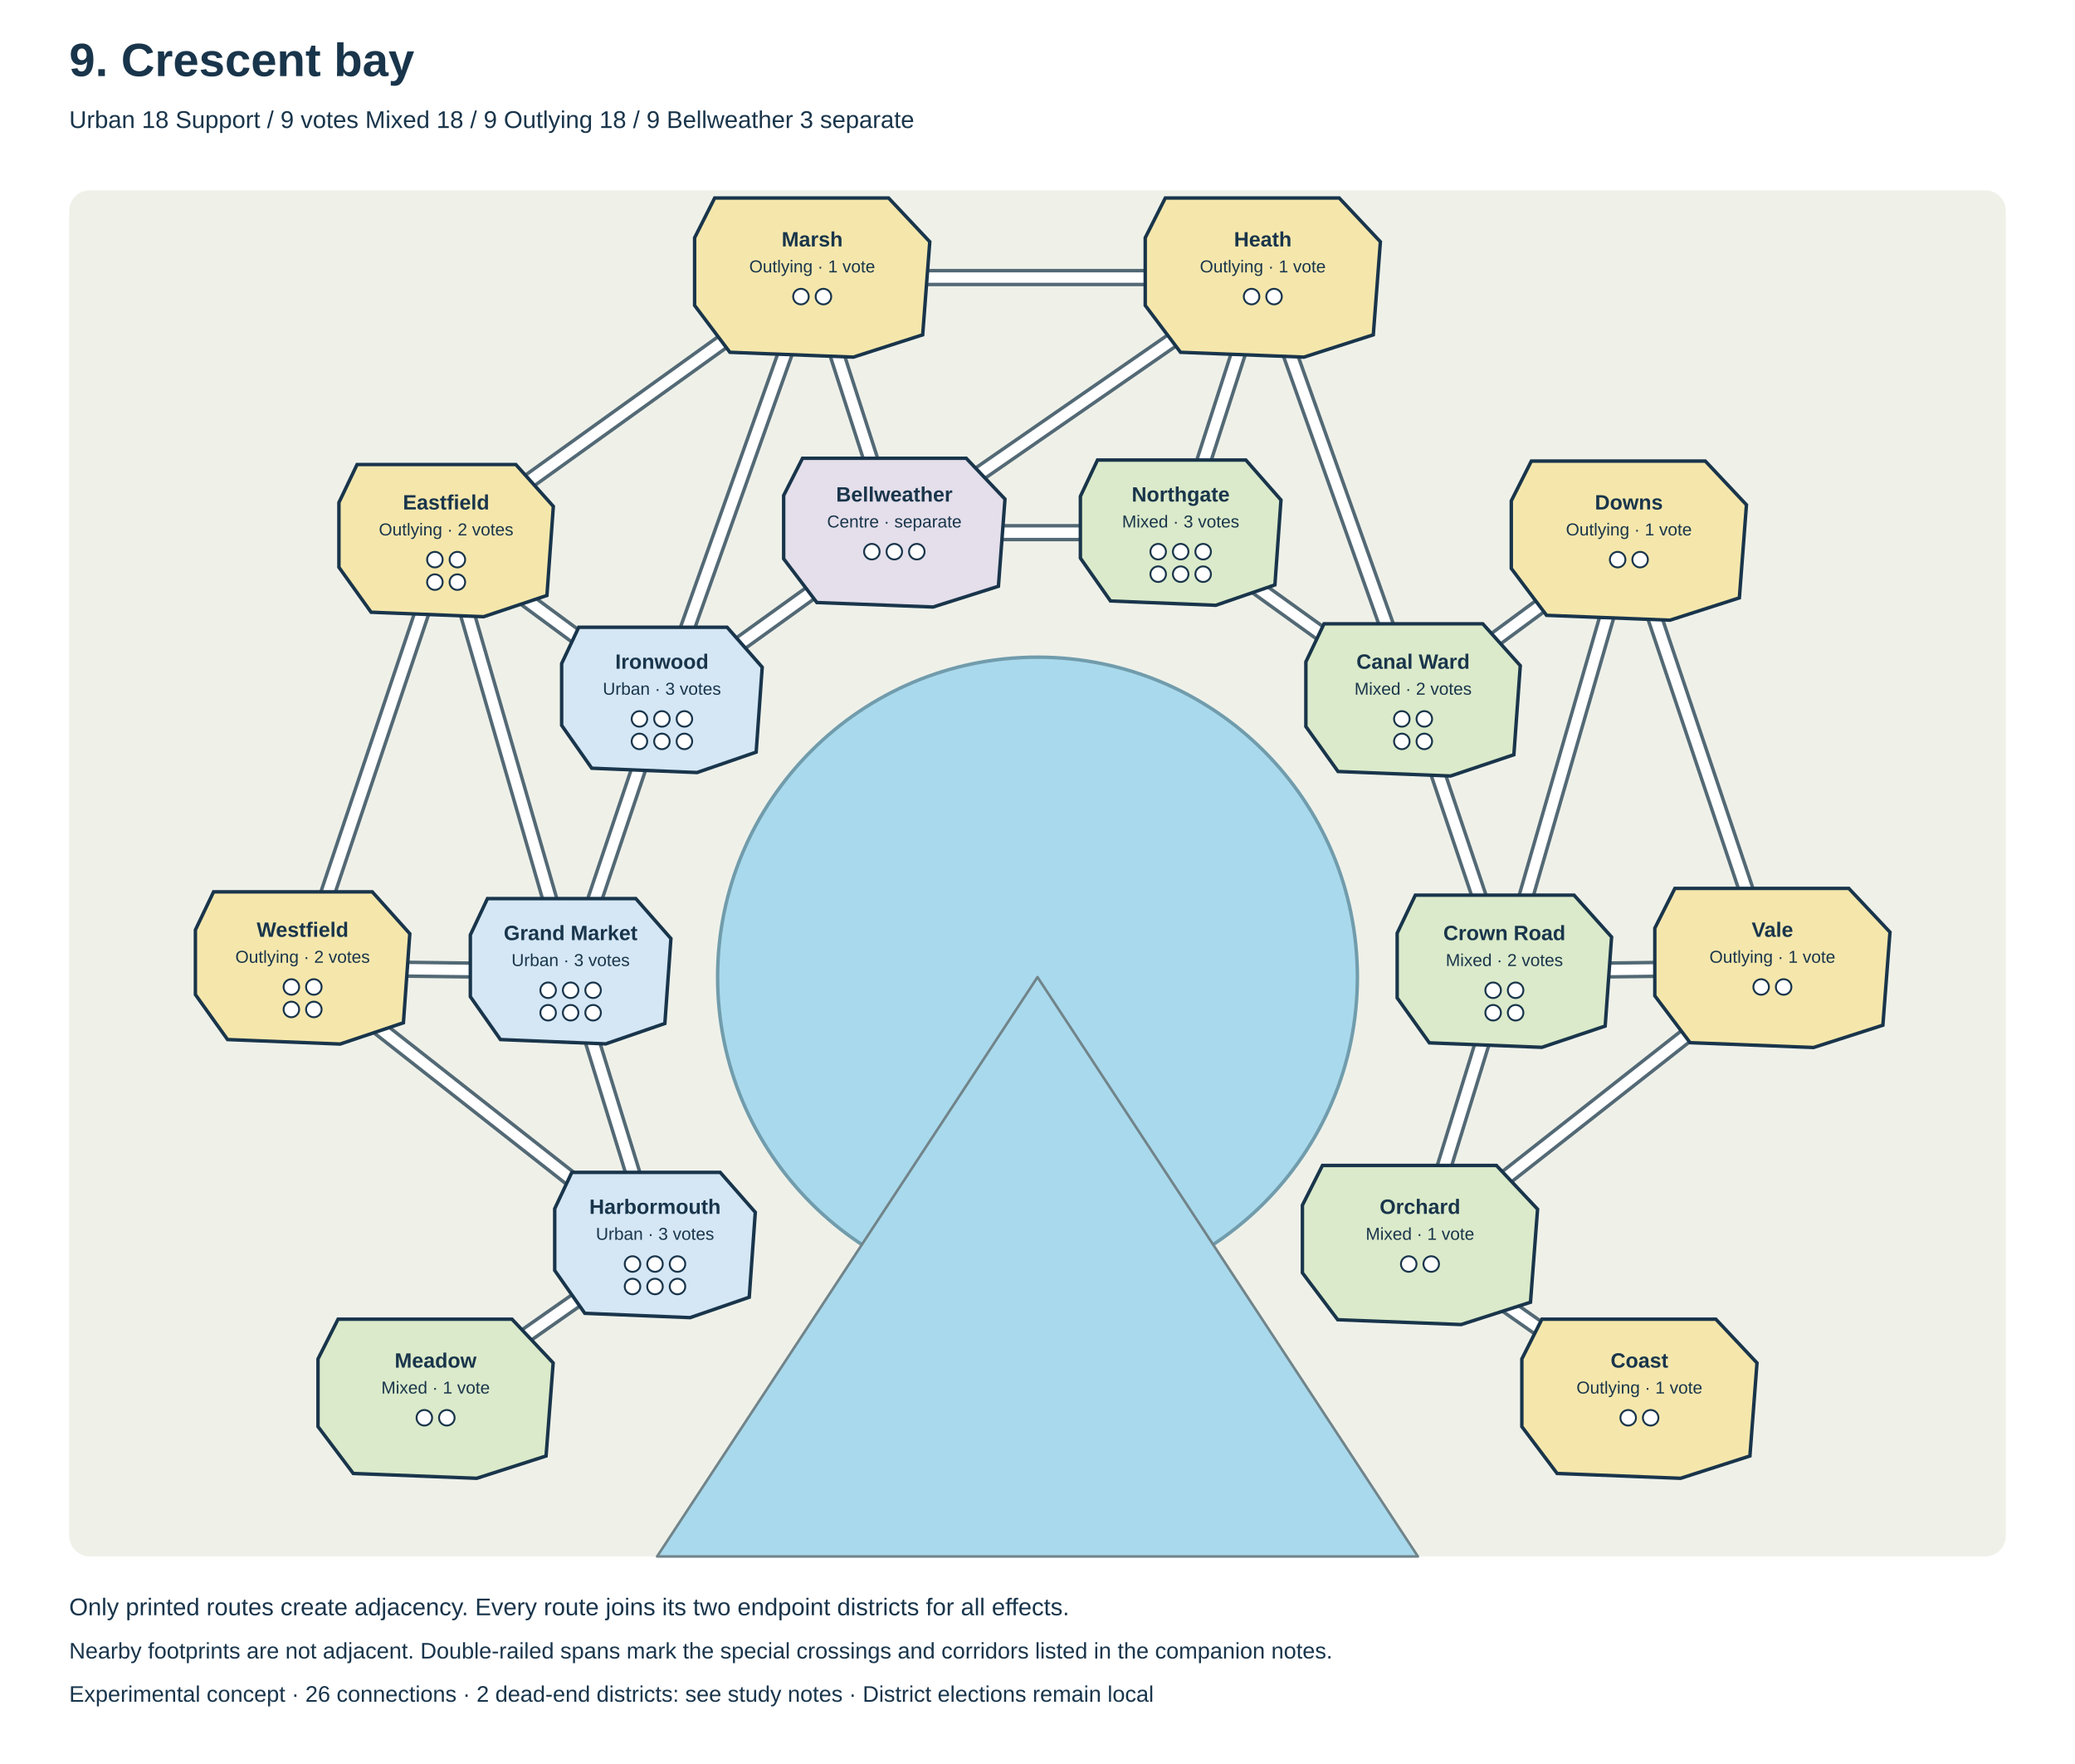
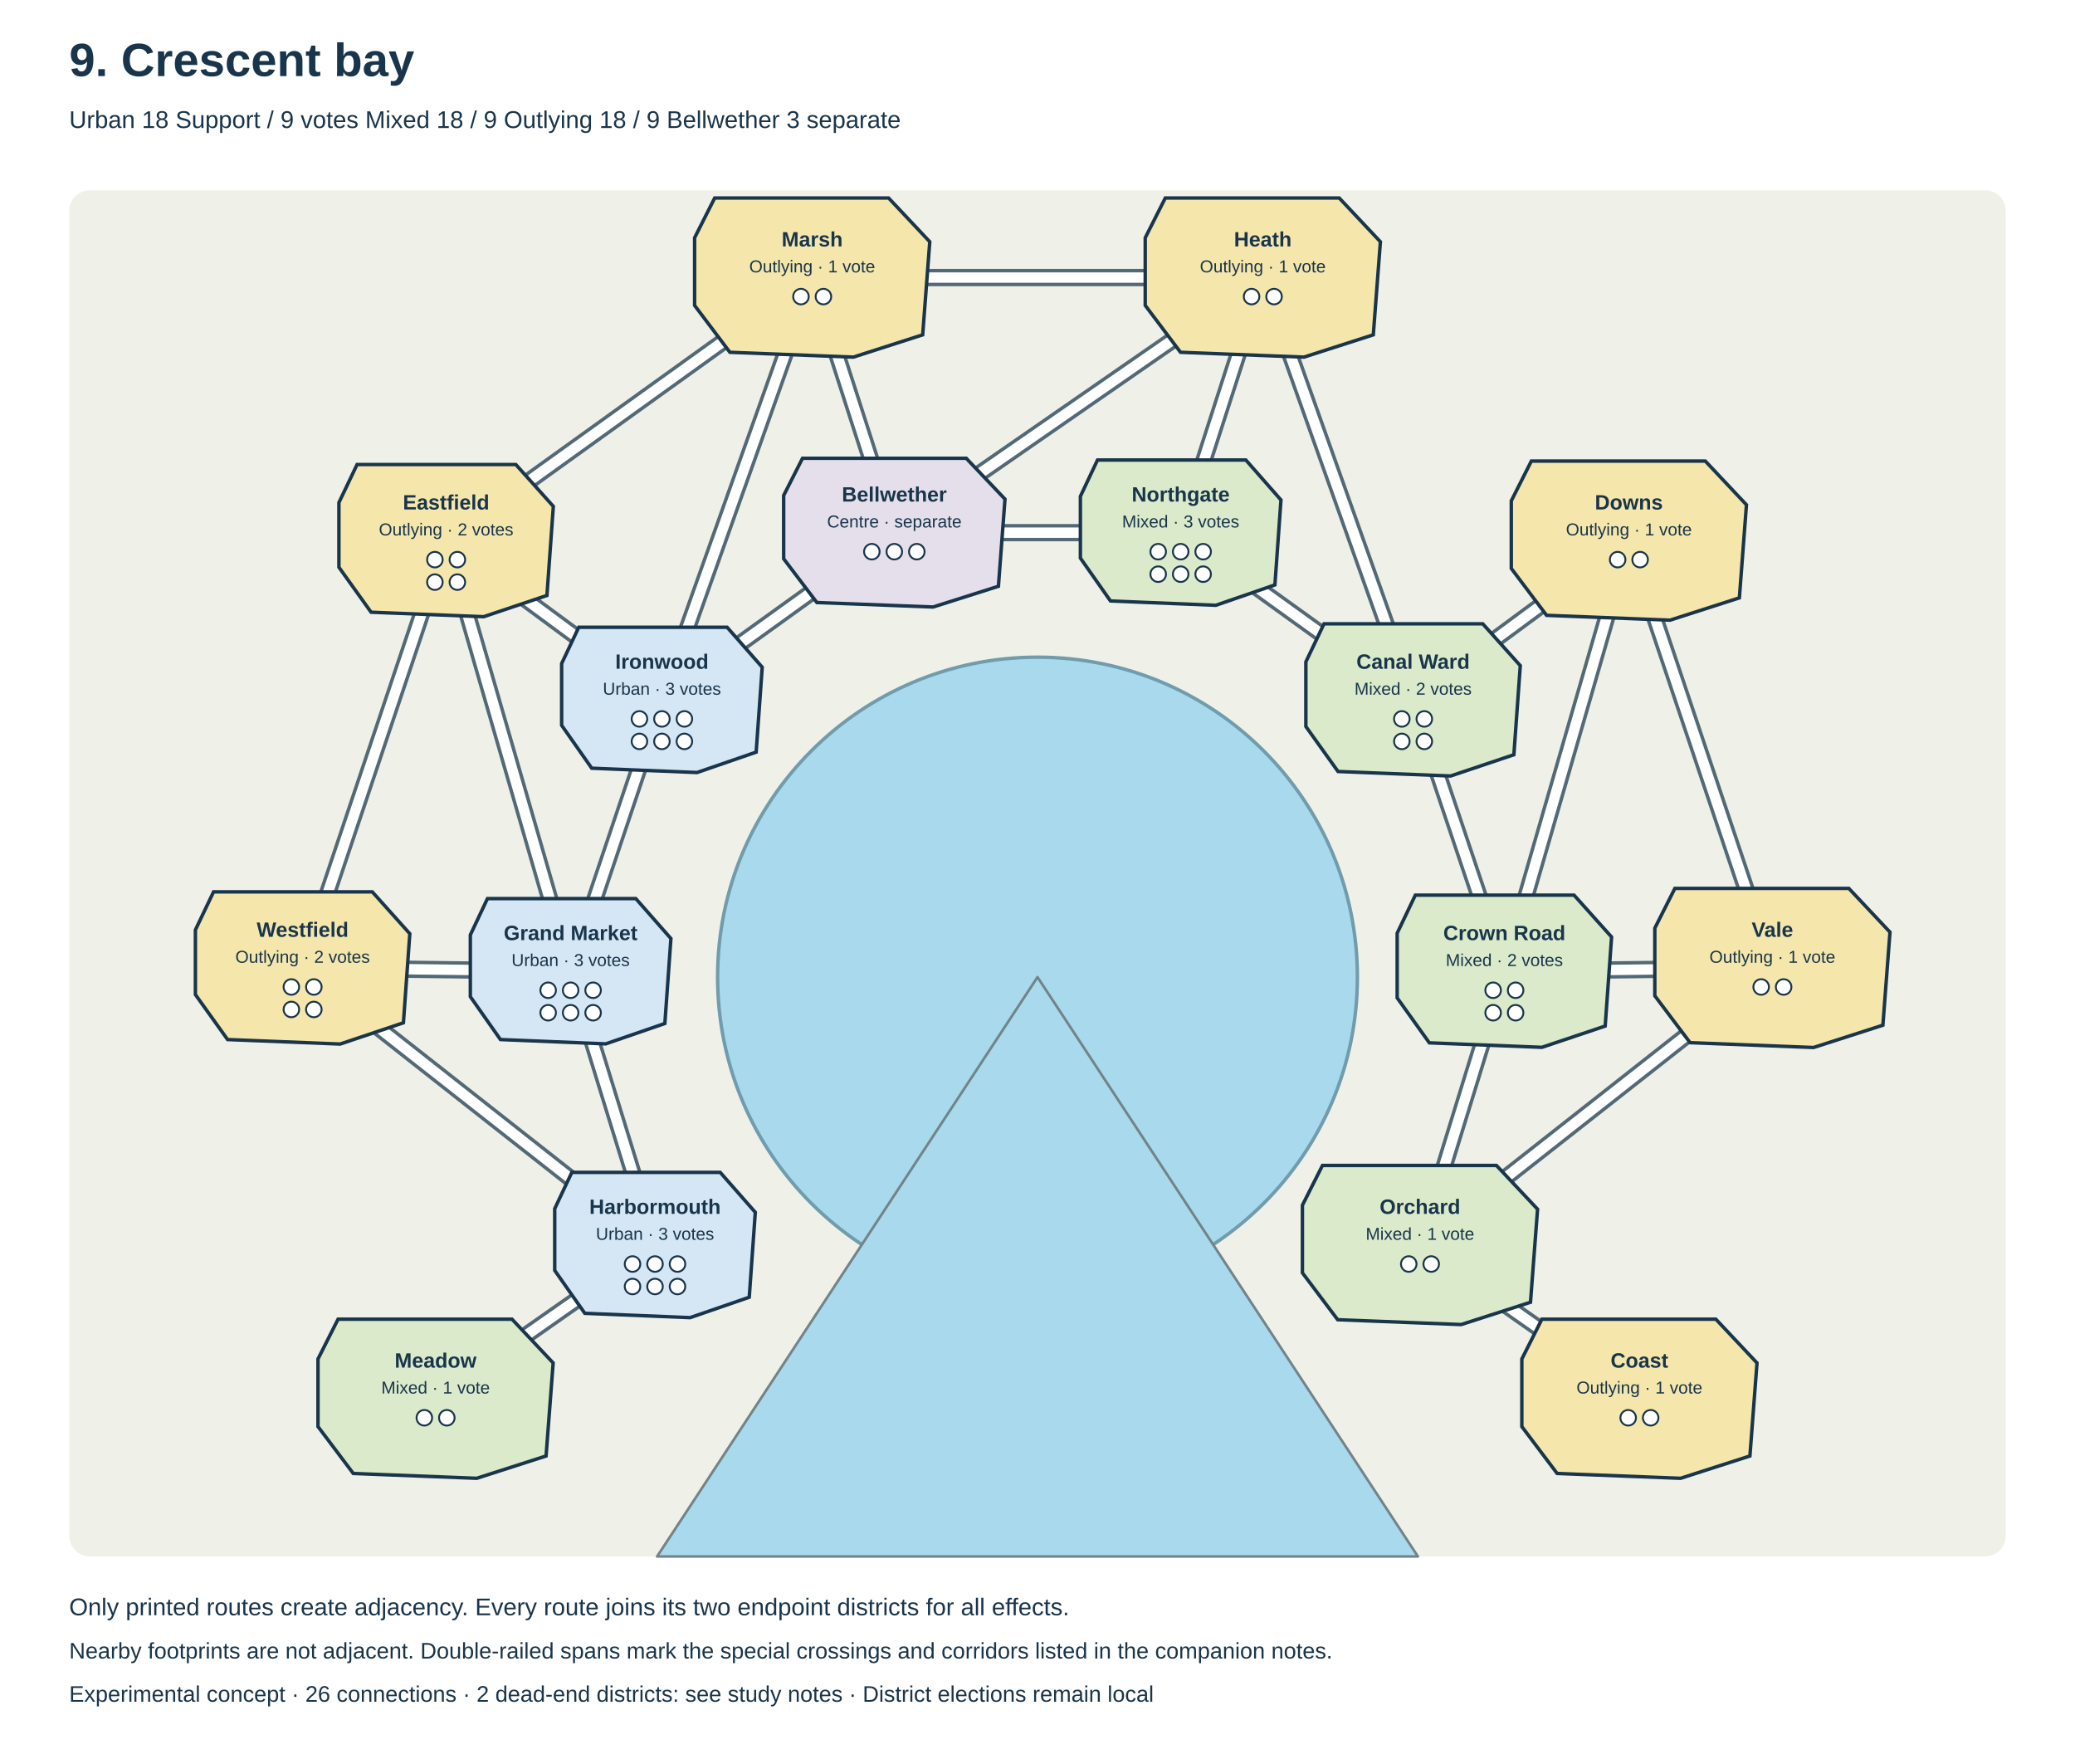
<svg xmlns="http://www.w3.org/2000/svg" viewBox="0 0 1200 1020" role="img" aria-labelledby="title desc">
  <style>text{font-family:Arial,sans-serif;fill:#19354b}.name{font-size:12px;font-weight:700}.detail{font-size:10px}.terrain{font-size:15px;font-style:italic;fill:#355564}</style>
  <rect width="1200" height="1020" fill="white" />
  <text x="40" y="44" font-size="27" font-weight="700">9. Crescent bay</text>
-   <text x="40" y="74" font-size="14">Urban 18 Support / 9 votes     Mixed 18 / 9     Outlying 18 / 9     Bellweather 3 separate</text>
+   <text x="40" y="74" font-size="14">Urban 18 Support / 9 votes     Mixed 18 / 9     Outlying 18 / 9     Bellwether 3 separate</text>
  <rect x="40" y="110" width="1120" height="790" rx="12" fill="#eff1e9" />
  <ellipse cx="600" cy="565" rx="185" ry="185" fill="#a9d9ec" stroke="#719cac" stroke-width="2" />
  <polygon points="600.0,565.0 820.0,900.0 380.0,900.0" fill="#a9d9ec" stroke="#71848a" stroke-width="1.5" stroke-linejoin="round" />
  <g data-route="G-O">
    <path d="M 821.2,719.9 L 948.1,808.8" fill="none" stroke="#536975" stroke-width="10" stroke-linecap="round" />
    <path d="M 821.2,719.9 L 948.1,808.8" fill="none" stroke="#ffffff" stroke-width="6" />
  </g>
  <g data-route="A-H">
    <path d="M 378.8,719.9 L 251.9,808.8" fill="none" stroke="#536975" stroke-width="10" stroke-linecap="round" />
    <path d="M 378.8,719.9 L 251.9,808.8" fill="none" stroke="#ffffff" stroke-width="6" />
  </g>
  <g data-route="D-L">
    <path d="M 682.8,308.0 L 730.3,160.5" fill="none" stroke="#536975" stroke-width="10" stroke-linecap="round" />
    <path d="M 682.8,308.0 L 730.3,160.5" fill="none" stroke="#ffffff" stroke-width="6" />
  </g>
  <g data-route="X-K">
    <path d="M 517.2,308.0 L 469.7,160.5" fill="none" stroke="#536975" stroke-width="10" stroke-linecap="round" />
    <path d="M 517.2,308.0 L 469.7,160.5" fill="none" stroke="#ffffff" stroke-width="6" />
  </g>
  <g data-route="B-I">
    <path d="M 330.0,561.6 L 175.0,559.7" fill="none" stroke="#536975" stroke-width="10" stroke-linecap="round" />
    <path d="M 330.0,561.6 L 175.0,559.7" fill="none" stroke="#ffffff" stroke-width="6" />
  </g>
  <g data-route="F-N">
    <path d="M 870.0,561.6 L 1025.0,559.7" fill="none" stroke="#536975" stroke-width="10" stroke-linecap="round" />
    <path d="M 870.0,561.6 L 1025.0,559.7" fill="none" stroke="#ffffff" stroke-width="6" />
  </g>
  <g data-route="E-M">
    <path d="M 817.2,404.7 L 942.0,312.6" fill="none" stroke="#536975" stroke-width="10" stroke-linecap="round" />
    <path d="M 817.2,404.7 L 942.0,312.6" fill="none" stroke="#ffffff" stroke-width="6" />
  </g>
  <g data-route="C-J">
    <path d="M 382.8,404.7 L 258.0,312.6" fill="none" stroke="#536975" stroke-width="10" stroke-linecap="round" />
    <path d="M 382.8,404.7 L 258.0,312.6" fill="none" stroke="#ffffff" stroke-width="6" />
  </g>
  <g data-route="B-C">
    <path d="M 330.0,561.6 L 382.8,404.7" fill="none" stroke="#536975" stroke-width="10" stroke-linecap="round" />
    <path d="M 330.0,561.6 L 382.8,404.7" fill="none" stroke="#ffffff" stroke-width="6" />
  </g>
  <g data-route="E-F">
    <path d="M 817.2,404.7 L 870.0,561.6" fill="none" stroke="#536975" stroke-width="10" stroke-linecap="round" />
    <path d="M 817.2,404.7 L 870.0,561.6" fill="none" stroke="#ffffff" stroke-width="6" />
  </g>
  <g data-route="C-X">
    <path d="M 382.8,404.7 L 517.2,308.0" fill="none" stroke="#536975" stroke-width="10" stroke-linecap="round" />
    <path d="M 382.8,404.7 L 517.2,308.0" fill="none" stroke="#ffffff" stroke-width="6" />
  </g>
  <g data-route="D-E">
    <path d="M 682.8,308.0 L 817.2,404.7" fill="none" stroke="#536975" stroke-width="10" stroke-linecap="round" />
    <path d="M 682.8,308.0 L 817.2,404.7" fill="none" stroke="#ffffff" stroke-width="6" />
  </g>
  <g data-route="X-D">
    <path d="M 517.2,308.0 L 682.8,308.0" fill="none" stroke="#536975" stroke-width="10" stroke-linecap="round" />
    <path d="M 517.2,308.0 L 682.8,308.0" fill="none" stroke="#ffffff" stroke-width="6" />
  </g>
  <g data-route="F-G">
    <path d="M 870.0,561.6 L 821.2,719.9" fill="none" stroke="#536975" stroke-width="10" stroke-linecap="round" />
    <path d="M 870.0,561.6 L 821.2,719.9" fill="none" stroke="#ffffff" stroke-width="6" />
  </g>
  <g data-route="A-B">
    <path d="M 378.8,719.9 L 330.0,561.6" fill="none" stroke="#536975" stroke-width="10" stroke-linecap="round" />
    <path d="M 378.8,719.9 L 330.0,561.6" fill="none" stroke="#ffffff" stroke-width="6" />
  </g>
  <g data-route="X-L">
    <path d="M 517.2,308.0 L 730.3,160.5" fill="none" stroke="#536975" stroke-width="10" stroke-linecap="round" />
    <path d="M 517.2,308.0 L 730.3,160.5" fill="none" stroke="#ffffff" stroke-width="6" />
  </g>
  <g data-route="B-J">
    <path d="M 330.0,561.6 L 258.0,312.6" fill="none" stroke="#536975" stroke-width="10" stroke-linecap="round" />
    <path d="M 330.0,561.6 L 258.0,312.6" fill="none" stroke="#ffffff" stroke-width="6" />
  </g>
  <g data-route="F-M">
    <path d="M 870.0,561.6 L 942.0,312.6" fill="none" stroke="#536975" stroke-width="10" stroke-linecap="round" />
    <path d="M 870.0,561.6 L 942.0,312.6" fill="none" stroke="#ffffff" stroke-width="6" />
  </g>
  <g data-route="C-K">
    <path d="M 382.8,404.7 L 469.7,160.5" fill="none" stroke="#536975" stroke-width="10" stroke-linecap="round" />
    <path d="M 382.8,404.7 L 469.7,160.5" fill="none" stroke="#ffffff" stroke-width="6" />
  </g>
  <g data-route="E-L">
    <path d="M 817.2,404.7 L 730.3,160.5" fill="none" stroke="#536975" stroke-width="10" stroke-linecap="round" />
    <path d="M 817.2,404.7 L 730.3,160.5" fill="none" stroke="#ffffff" stroke-width="6" />
  </g>
  <g data-route="A-I">
    <path d="M 378.8,719.9 L 175.0,559.7" fill="none" stroke="#536975" stroke-width="10" stroke-linecap="round" />
    <path d="M 378.8,719.9 L 175.0,559.7" fill="none" stroke="#ffffff" stroke-width="6" />
  </g>
  <g data-route="G-N">
    <path d="M 821.2,719.9 L 1025.0,559.7" fill="none" stroke="#536975" stroke-width="10" stroke-linecap="round" />
    <path d="M 821.2,719.9 L 1025.0,559.7" fill="none" stroke="#ffffff" stroke-width="6" />
  </g>
  <g data-route="K-L">
    <path d="M 469.7,160.5 L 730.3,160.5" fill="none" stroke="#536975" stroke-width="10" stroke-linecap="round" />
    <path d="M 469.7,160.5 L 730.3,160.5" fill="none" stroke="#ffffff" stroke-width="6" />
  </g>
  <g data-route="I-J">
    <path d="M 175.0,559.7 L 258.0,312.6" fill="none" stroke="#536975" stroke-width="10" stroke-linecap="round" />
    <path d="M 175.0,559.7 L 258.0,312.6" fill="none" stroke="#ffffff" stroke-width="6" />
  </g>
  <g data-route="M-N">
    <path d="M 942.0,312.6 L 1025.0,559.7" fill="none" stroke="#536975" stroke-width="10" stroke-linecap="round" />
    <path d="M 942.0,312.6 L 1025.0,559.7" fill="none" stroke="#ffffff" stroke-width="6" />
  </g>
  <g data-route="J-K">
    <path d="M 258.0,312.6 L 469.7,160.5" fill="none" stroke="#536975" stroke-width="10" stroke-linecap="round" />
    <path d="M 258.0,312.6 L 469.7,160.5" fill="none" stroke="#ffffff" stroke-width="6" />
  </g>
  <g data-district="A">
    <polygon points="330.7,677.9 416.5,677.9 436.8,701.0 433.3,750.1 399.1,761.9 338.2,759.4 320.8,734.6 320.8,698.9" fill="#d5e7f5" stroke="#19354b" stroke-width="2" />
    <text class="name" x="378.8" y="701.9" text-anchor="middle">Harbormouth</text>
    <text class="detail" x="378.8" y="716.9" text-anchor="middle">Urban · 3 votes</text>
    <circle cx="365.8" cy="730.9" r="4.5" fill="white" stroke="#19354b" stroke-width="1.1" />
    <circle cx="378.8" cy="730.9" r="4.5" fill="white" stroke="#19354b" stroke-width="1.1" />
    <circle cx="391.8" cy="730.9" r="4.5" fill="white" stroke="#19354b" stroke-width="1.1" />
    <circle cx="365.8" cy="743.9" r="4.5" fill="white" stroke="#19354b" stroke-width="1.1" />
    <circle cx="378.8" cy="743.9" r="4.5" fill="white" stroke="#19354b" stroke-width="1.1" />
    <circle cx="391.8" cy="743.9" r="4.5" fill="white" stroke="#19354b" stroke-width="1.1" />
  </g>
  <g data-district="B">
    <polygon points="281.9,519.6 367.7,519.6 388.0,542.7 384.5,591.8 350.3,603.6 289.4,601.1 272.0,576.3 272.0,540.6" fill="#d5e7f5" stroke="#19354b" stroke-width="2" />
    <text class="name" x="330.0" y="543.6" text-anchor="middle">Grand Market</text>
    <text class="detail" x="330.0" y="558.6" text-anchor="middle">Urban · 3 votes</text>
    <circle cx="317.0" cy="572.6" r="4.5" fill="white" stroke="#19354b" stroke-width="1.1" />
    <circle cx="330.0" cy="572.6" r="4.5" fill="white" stroke="#19354b" stroke-width="1.1" />
    <circle cx="343.0" cy="572.6" r="4.5" fill="white" stroke="#19354b" stroke-width="1.1" />
    <circle cx="317.0" cy="585.6" r="4.5" fill="white" stroke="#19354b" stroke-width="1.1" />
    <circle cx="330.0" cy="585.6" r="4.5" fill="white" stroke="#19354b" stroke-width="1.1" />
    <circle cx="343.0" cy="585.6" r="4.5" fill="white" stroke="#19354b" stroke-width="1.1" />
  </g>
  <g data-district="C">
    <polygon points="334.7,362.7 420.5,362.7 440.8,385.8 437.3,434.9 403.1,446.7 342.2,444.2 324.8,419.4 324.8,383.7" fill="#d5e7f5" stroke="#19354b" stroke-width="2" />
    <text class="name" x="382.8" y="386.7" text-anchor="middle">Ironwood</text>
    <text class="detail" x="382.8" y="401.7" text-anchor="middle">Urban · 3 votes</text>
    <circle cx="369.8" cy="415.7" r="4.5" fill="white" stroke="#19354b" stroke-width="1.1" />
    <circle cx="382.8" cy="415.7" r="4.5" fill="white" stroke="#19354b" stroke-width="1.1" />
    <circle cx="395.8" cy="415.7" r="4.5" fill="white" stroke="#19354b" stroke-width="1.1" />
    <circle cx="369.8" cy="428.7" r="4.5" fill="white" stroke="#19354b" stroke-width="1.1" />
    <circle cx="382.8" cy="428.7" r="4.5" fill="white" stroke="#19354b" stroke-width="1.1" />
    <circle cx="395.8" cy="428.7" r="4.5" fill="white" stroke="#19354b" stroke-width="1.1" />
  </g>
  <g data-district="X">
    <polygon points="464.1,265.0 558.8,265.0 581.2,288.6 577.4,339.0 539.6,351.0 472.4,348.4 453.2,323.1 453.2,286.5" fill="#e4dfea" stroke="#19354b" stroke-width="2" />
-     <text class="name" x="517.2" y="290.0" text-anchor="middle">Bellweather</text>
+     <text class="name" x="517.2" y="290.0" text-anchor="middle">Bellwether</text>
    <text class="detail" x="517.2" y="305.0" text-anchor="middle">Centre · separate</text>
    <circle cx="504.2" cy="319.0" r="4.5" fill="white" stroke="#19354b" stroke-width="1.1" />
    <circle cx="517.2" cy="319.0" r="4.5" fill="white" stroke="#19354b" stroke-width="1.1" />
    <circle cx="530.2" cy="319.0" r="4.5" fill="white" stroke="#19354b" stroke-width="1.1" />
  </g>
  <g data-district="D">
    <polygon points="634.7,266.0 720.5,266.0 740.8,289.1 737.3,338.2 703.1,350.0 642.2,347.5 624.8,322.7 624.8,287.0" fill="#dbeaca" stroke="#19354b" stroke-width="2" />
    <text class="name" x="682.8" y="290.0" text-anchor="middle">Northgate</text>
    <text class="detail" x="682.8" y="305.0" text-anchor="middle">Mixed · 3 votes</text>
    <circle cx="669.8" cy="319.0" r="4.5" fill="white" stroke="#19354b" stroke-width="1.1" />
    <circle cx="682.8" cy="319.0" r="4.5" fill="white" stroke="#19354b" stroke-width="1.1" />
    <circle cx="695.8" cy="319.0" r="4.5" fill="white" stroke="#19354b" stroke-width="1.1" />
    <circle cx="669.8" cy="332.0" r="4.5" fill="white" stroke="#19354b" stroke-width="1.1" />
    <circle cx="682.8" cy="332.0" r="4.5" fill="white" stroke="#19354b" stroke-width="1.1" />
    <circle cx="695.8" cy="332.0" r="4.5" fill="white" stroke="#19354b" stroke-width="1.1" />
  </g>
  <g data-district="E">
    <polygon points="765.7,360.7 857.5,360.7 879.2,384.9 875.5,436.4 838.9,448.7 773.8,446.1 755.2,420.1 755.2,382.7" fill="#dbeaca" stroke="#19354b" stroke-width="2" />
    <text class="name" x="817.2" y="386.7" text-anchor="middle">Canal Ward</text>
    <text class="detail" x="817.2" y="401.7" text-anchor="middle">Mixed · 2 votes</text>
    <circle cx="810.7" cy="415.7" r="4.5" fill="white" stroke="#19354b" stroke-width="1.1" />
    <circle cx="823.7" cy="415.7" r="4.5" fill="white" stroke="#19354b" stroke-width="1.1" />
    <circle cx="810.7" cy="428.7" r="4.5" fill="white" stroke="#19354b" stroke-width="1.1" />
    <circle cx="823.7" cy="428.7" r="4.5" fill="white" stroke="#19354b" stroke-width="1.1" />
  </g>
  <g data-district="F">
    <polygon points="818.5,517.6 910.3,517.6 932.0,541.8 928.3,593.3 891.7,605.6 826.6,603.0 808.0,577.0 808.0,539.6" fill="#dbeaca" stroke="#19354b" stroke-width="2" />
    <text class="name" x="870.0" y="543.6" text-anchor="middle">Crown Road</text>
    <text class="detail" x="870.0" y="558.6" text-anchor="middle">Mixed · 2 votes</text>
    <circle cx="863.5" cy="572.6" r="4.5" fill="white" stroke="#19354b" stroke-width="1.1" />
    <circle cx="876.5" cy="572.6" r="4.5" fill="white" stroke="#19354b" stroke-width="1.1" />
    <circle cx="863.5" cy="585.6" r="4.5" fill="white" stroke="#19354b" stroke-width="1.1" />
    <circle cx="876.5" cy="585.6" r="4.5" fill="white" stroke="#19354b" stroke-width="1.1" />
  </g>
  <g data-district="G">
    <polygon points="764.8,673.9 865.4,673.9 889.2,699.2 885.1,753.0 845.0,765.9 773.6,763.1 753.2,736.0 753.2,696.9" fill="#dbeaca" stroke="#19354b" stroke-width="2" />
    <text class="name" x="821.2" y="701.9" text-anchor="middle">Orchard</text>
    <text class="detail" x="821.2" y="716.9" text-anchor="middle">Mixed · 1 vote</text>
    <circle cx="814.7" cy="730.9" r="4.5" fill="white" stroke="#19354b" stroke-width="1.1" />
    <circle cx="827.7" cy="730.9" r="4.5" fill="white" stroke="#19354b" stroke-width="1.1" />
  </g>
  <g data-district="H">
    <polygon points="195.5,762.8 296.1,762.8 319.9,788.1 315.8,841.9 275.7,854.8 204.3,852.0 183.9,824.9 183.9,785.8" fill="#dbeaca" stroke="#19354b" stroke-width="2" />
    <text class="name" x="251.9" y="790.8" text-anchor="middle">Meadow</text>
    <text class="detail" x="251.9" y="805.8" text-anchor="middle">Mixed · 1 vote</text>
    <circle cx="245.4" cy="819.8" r="4.5" fill="white" stroke="#19354b" stroke-width="1.1" />
    <circle cx="258.4" cy="819.8" r="4.5" fill="white" stroke="#19354b" stroke-width="1.1" />
  </g>
  <g data-district="I">
    <polygon points="123.5,515.7 215.3,515.7 237.0,539.9 233.3,591.4 196.7,603.7 131.6,601.1 113.0,575.1 113.0,537.7" fill="#f5e7ac" stroke="#19354b" stroke-width="2" />
    <text class="name" x="175.0" y="541.7" text-anchor="middle">Westfield</text>
    <text class="detail" x="175.0" y="556.7" text-anchor="middle">Outlying · 2 votes</text>
    <circle cx="168.5" cy="570.7" r="4.5" fill="white" stroke="#19354b" stroke-width="1.1" />
    <circle cx="181.5" cy="570.7" r="4.5" fill="white" stroke="#19354b" stroke-width="1.1" />
    <circle cx="168.5" cy="583.7" r="4.5" fill="white" stroke="#19354b" stroke-width="1.1" />
    <circle cx="181.5" cy="583.7" r="4.5" fill="white" stroke="#19354b" stroke-width="1.1" />
  </g>
  <g data-district="J">
    <polygon points="206.5,268.6 298.3,268.6 320.0,292.8 316.3,344.3 279.7,356.6 214.6,354.0 196.0,328.0 196.0,290.6" fill="#f5e7ac" stroke="#19354b" stroke-width="2" />
    <text class="name" x="258.0" y="294.6" text-anchor="middle">Eastfield</text>
    <text class="detail" x="258.0" y="309.6" text-anchor="middle">Outlying · 2 votes</text>
    <circle cx="251.5" cy="323.6" r="4.5" fill="white" stroke="#19354b" stroke-width="1.1" />
    <circle cx="264.5" cy="323.6" r="4.5" fill="white" stroke="#19354b" stroke-width="1.1" />
    <circle cx="251.5" cy="336.6" r="4.5" fill="white" stroke="#19354b" stroke-width="1.1" />
    <circle cx="264.5" cy="336.6" r="4.5" fill="white" stroke="#19354b" stroke-width="1.1" />
  </g>
  <g data-district="K">
    <polygon points="413.3,114.5 513.9,114.5 537.7,139.8 533.6,193.6 493.5,206.5 422.1,203.7 401.7,176.6 401.7,137.5" fill="#f5e7ac" stroke="#19354b" stroke-width="2" />
    <text class="name" x="469.7" y="142.5" text-anchor="middle">Marsh</text>
    <text class="detail" x="469.7" y="157.5" text-anchor="middle">Outlying · 1 vote</text>
    <circle cx="463.2" cy="171.5" r="4.5" fill="white" stroke="#19354b" stroke-width="1.1" />
    <circle cx="476.2" cy="171.5" r="4.5" fill="white" stroke="#19354b" stroke-width="1.1" />
  </g>
  <g data-district="L">
    <polygon points="673.9,114.5 774.5,114.5 798.3,139.8 794.2,193.6 754.1,206.5 682.7,203.7 662.3,176.6 662.3,137.5" fill="#f5e7ac" stroke="#19354b" stroke-width="2" />
    <text class="name" x="730.3" y="142.5" text-anchor="middle">Heath</text>
    <text class="detail" x="730.3" y="157.5" text-anchor="middle">Outlying · 1 vote</text>
    <circle cx="723.8" cy="171.5" r="4.5" fill="white" stroke="#19354b" stroke-width="1.1" />
    <circle cx="736.8" cy="171.5" r="4.5" fill="white" stroke="#19354b" stroke-width="1.1" />
  </g>
  <g data-district="M">
    <polygon points="885.6,266.6 986.2,266.6 1010.0,291.9 1005.9,345.7 965.8,358.6 894.4,355.8 874.0,328.7 874.0,289.6" fill="#f5e7ac" stroke="#19354b" stroke-width="2" />
    <text class="name" x="942.0" y="294.6" text-anchor="middle">Downs</text>
    <text class="detail" x="942.0" y="309.6" text-anchor="middle">Outlying · 1 vote</text>
    <circle cx="935.5" cy="323.6" r="4.5" fill="white" stroke="#19354b" stroke-width="1.1" />
    <circle cx="948.5" cy="323.6" r="4.5" fill="white" stroke="#19354b" stroke-width="1.1" />
  </g>
  <g data-district="N">
    <polygon points="968.6,513.7 1069.2,513.7 1093.0,539.0 1088.9,592.8 1048.8,605.7 977.4,602.9 957.0,575.8 957.0,536.7" fill="#f5e7ac" stroke="#19354b" stroke-width="2" />
    <text class="name" x="1025.0" y="541.7" text-anchor="middle">Vale</text>
    <text class="detail" x="1025.0" y="556.7" text-anchor="middle">Outlying · 1 vote</text>
    <circle cx="1018.5" cy="570.7" r="4.5" fill="white" stroke="#19354b" stroke-width="1.1" />
    <circle cx="1031.5" cy="570.7" r="4.5" fill="white" stroke="#19354b" stroke-width="1.1" />
  </g>
  <g data-district="O">
    <polygon points="891.7,762.8 992.3,762.8 1016.1,788.1 1012.0,841.9 971.9,854.8 900.5,852.0 880.1,824.9 880.1,785.8" fill="#f5e7ac" stroke="#19354b" stroke-width="2" />
    <text class="name" x="948.1" y="790.8" text-anchor="middle">Coast</text>
    <text class="detail" x="948.1" y="805.8" text-anchor="middle">Outlying · 1 vote</text>
    <circle cx="941.6" cy="819.8" r="4.5" fill="white" stroke="#19354b" stroke-width="1.1" />
    <circle cx="954.6" cy="819.8" r="4.5" fill="white" stroke="#19354b" stroke-width="1.1" />
  </g>
  <text x="40" y="934" font-size="14">Only printed routes create adjacency. Every route joins its two endpoint districts for all effects.</text>
  <text x="40" y="959" font-size="13">Nearby footprints are not adjacent. Double-railed spans mark the special crossings and corridors listed in the companion notes.</text>
  <text x="40" y="984" font-size="13">Experimental concept · 26 connections · 2 dead-end districts: see study notes · District elections remain local</text>
</svg>
